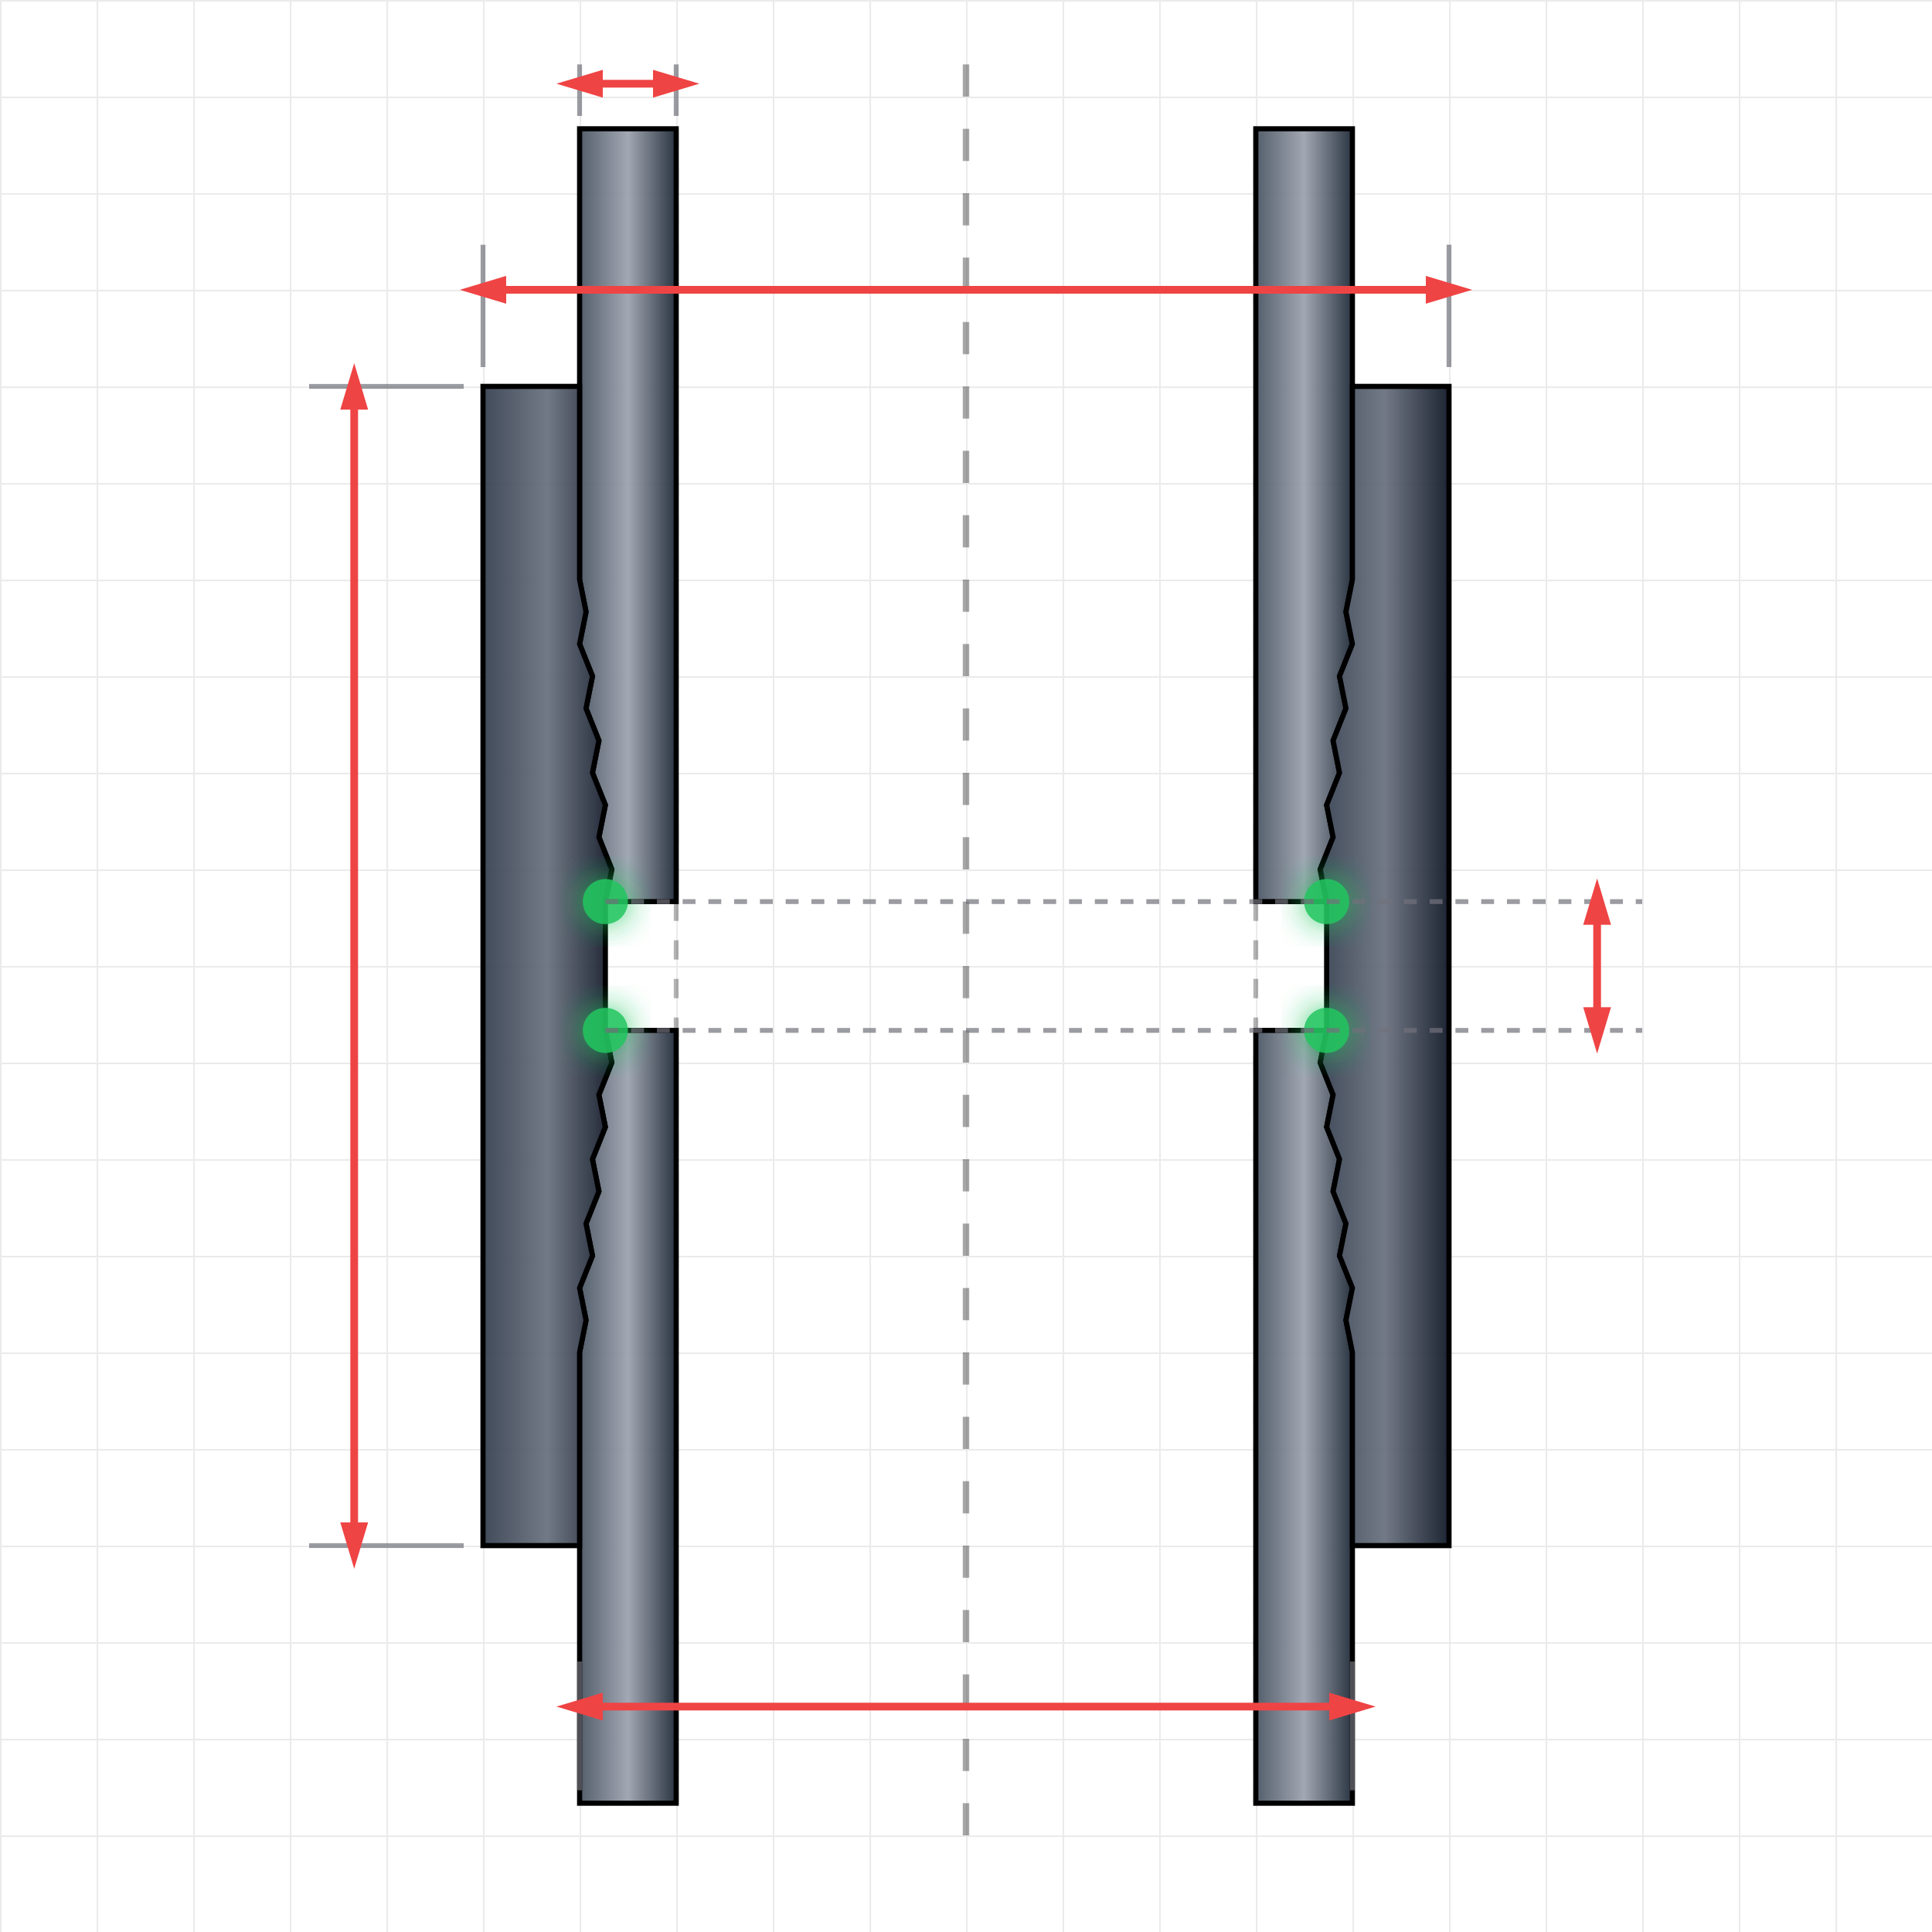
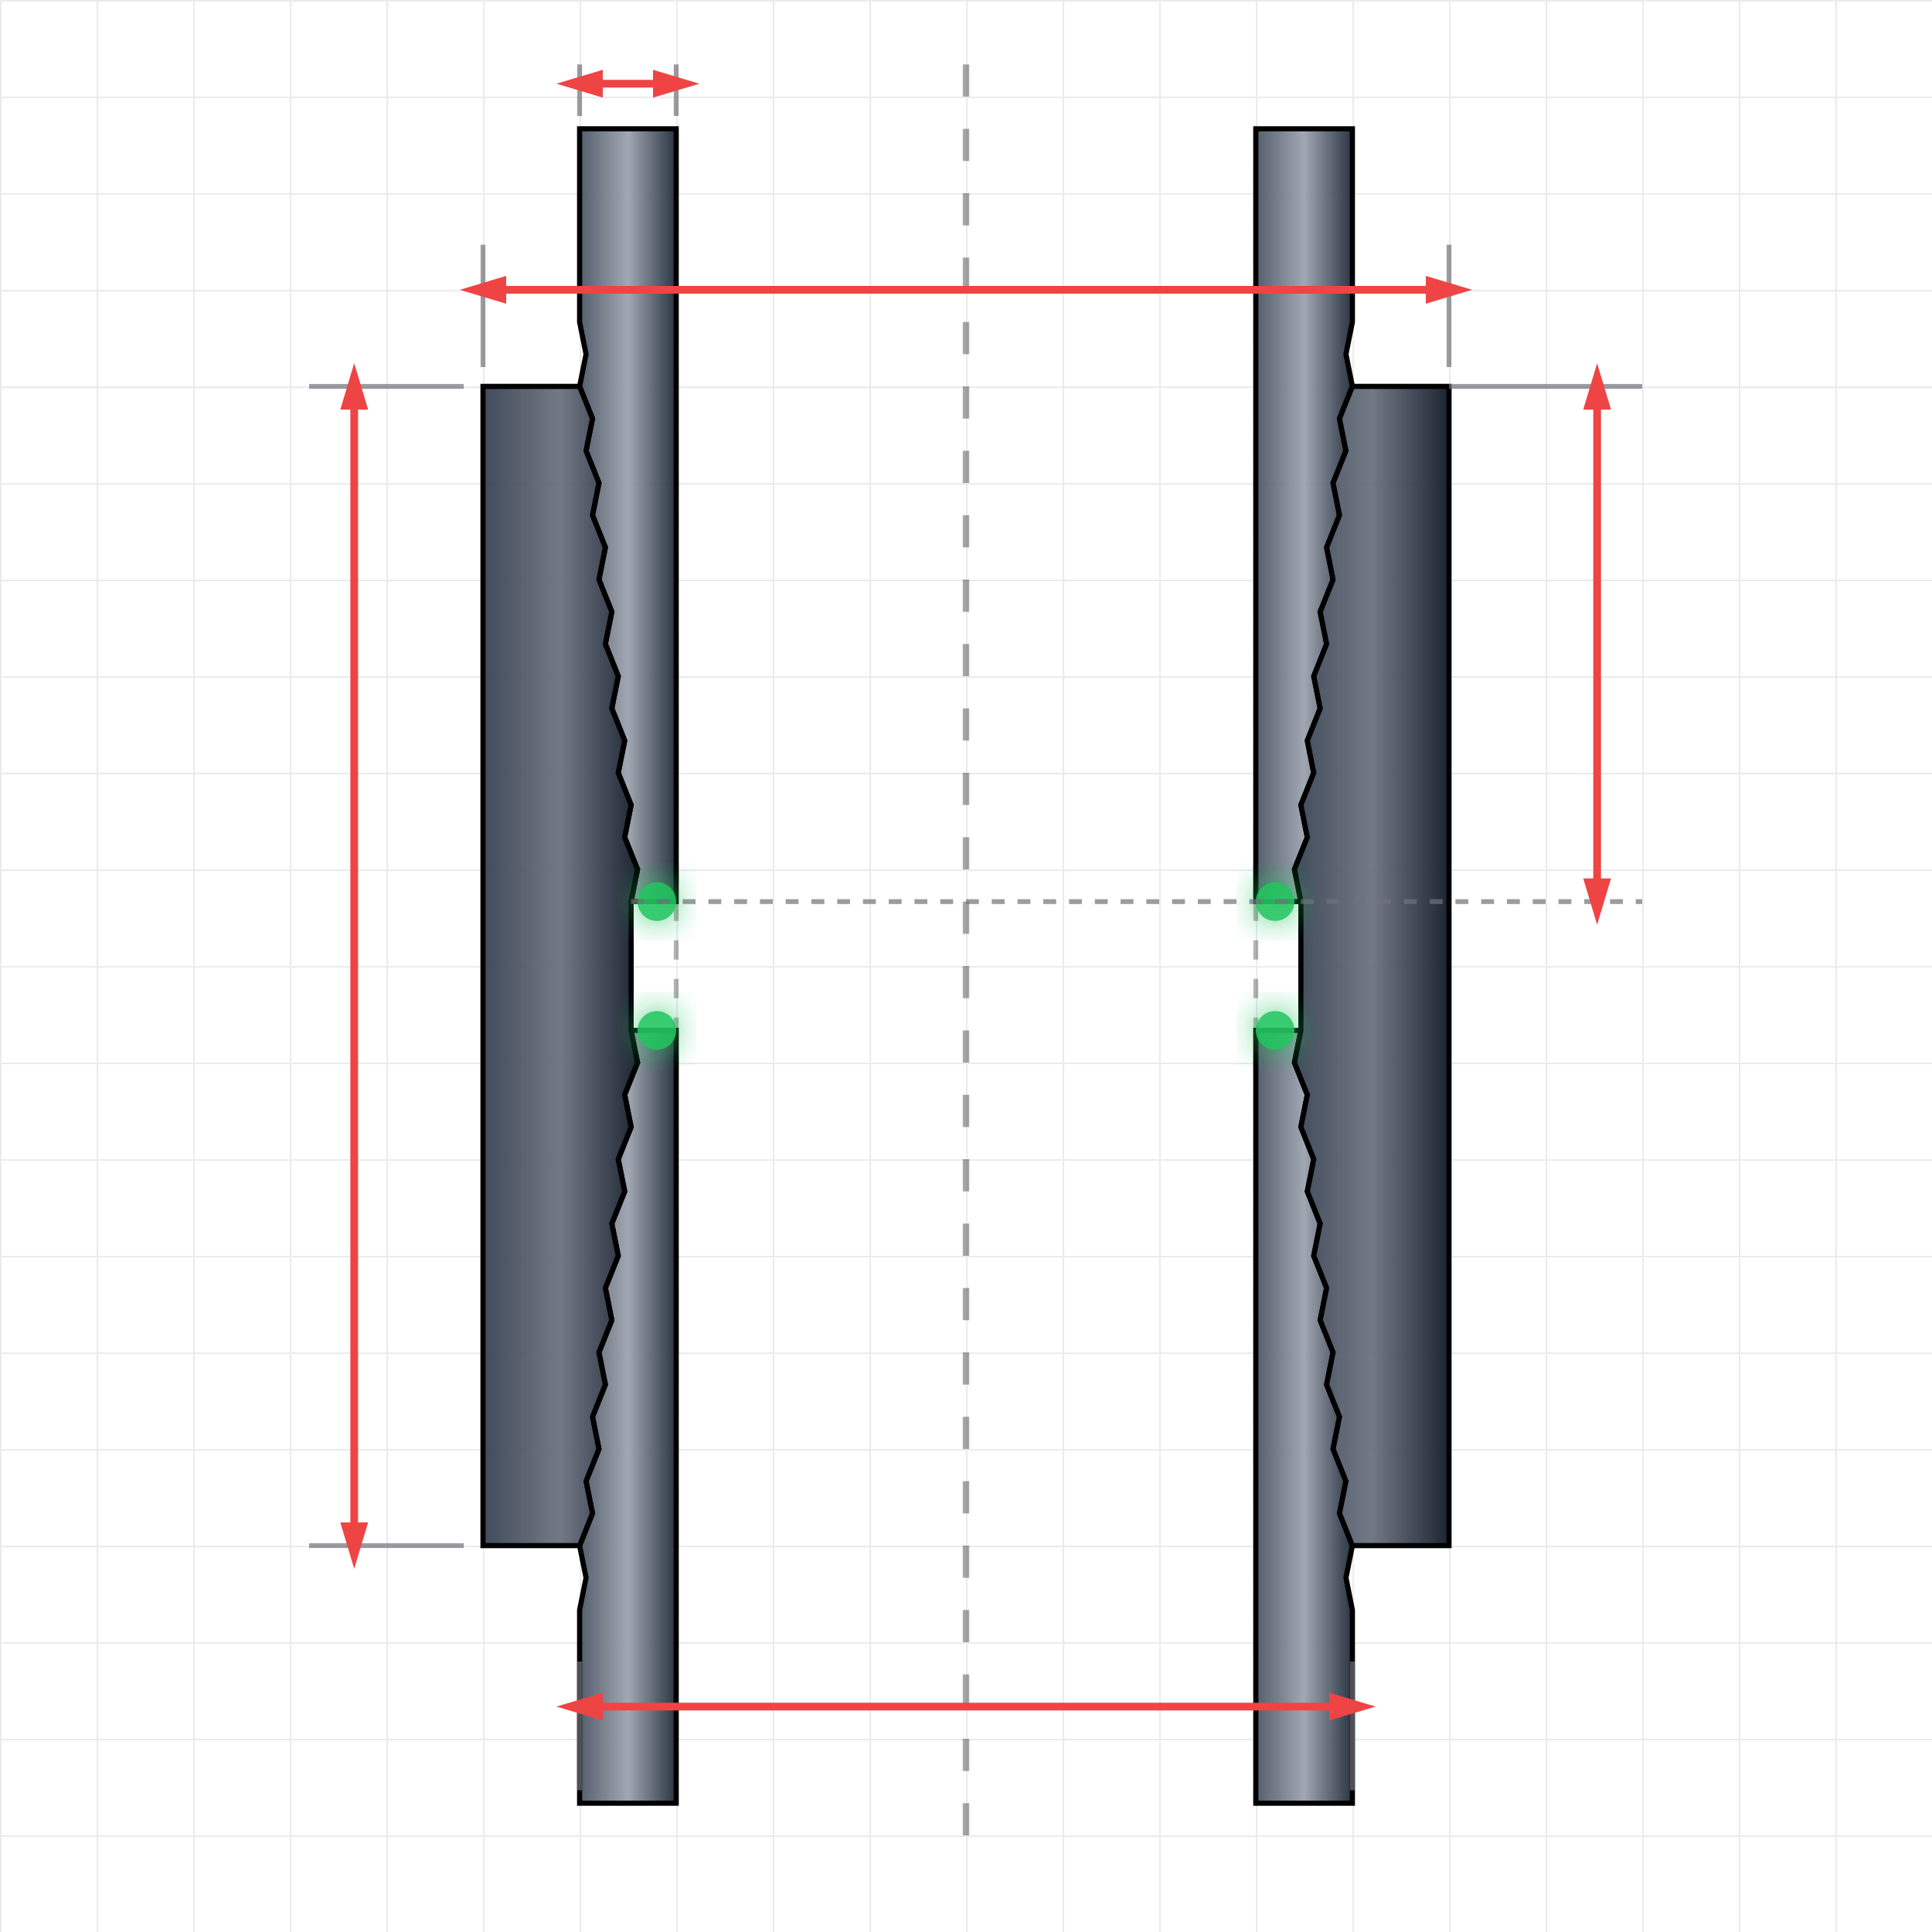
<svg xmlns="http://www.w3.org/2000/svg" viewBox="0 0 300 300" class="w-full h-full text-zinc-800 dark:text-zinc-200">
  <defs>
    <pattern id="cad-grid" width="15" height="15" patternUnits="userSpaceOnUse">
      <path d="M 15 0 L 0 0 0 15" fill="none" stroke="currentColor" stroke-width="0.5" opacity="0.08" />
    </pattern>
    <linearGradient id="metal-pin" x1="0%" y1="0%" x2="100%" y2="0%">
      <stop offset="0%" stop-color="#4b5563" stop-opacity="0.95" />
      <stop offset="50%" stop-color="#9ca3af" stop-opacity="0.95" />
      <stop offset="100%" stop-color="#1f2937" stop-opacity="0.95" />
    </linearGradient>
    <linearGradient id="metal-coupling" x1="0%" y1="0%" x2="100%" y2="0%">
      <stop offset="0%" stop-color="#374151" stop-opacity="0.95" />
      <stop offset="50%" stop-color="#6b7280" stop-opacity="0.95" />
      <stop offset="100%" stop-color="#111827" stop-opacity="0.95" />
    </linearGradient>
    <filter id="glow-seal" x="-50%" y="-50%" width="200%" height="200%">
      <feGaussianBlur stdDeviation="2.5" result="blur" />
      <feMerge>
        <feMergeNode in="blur" />
        <feMergeNode in="SourceGraphic" />
      </feMerge>
    </filter>
    <marker id="cad-arrow" viewBox="0 0 10 10" refX="5" refY="5" markerWidth="6" markerHeight="6" orient="auto-start-reverse">
      <path d="M 0 2 L 10 5 L 0 8 z" fill="#ef4444" />
    </marker>
  </defs>
  <rect width="100%" height="100%" fill="url(#cad-grid)" />
  <line x1="150" y1="10" x2="150" y2="290" stroke="currentColor" stroke-width="1" stroke-dasharray="5,5" opacity="0.35" />
-   <path d="M 90,20 L 90,90 L 91,95 L 90,100 L 92,105 L 91,110 L 93,115 L 92,120 L 94,125 L 93,130 L 95,135 L 94,140 L 105,140 L 105,20 Z" fill="url(#metal-pin)" stroke="currentColor" stroke-width="0.8" />
-   <path d="M 90,280 L 90,210 L 91,205 L 90,200 L 92,195 L 91,190 L 93,185 L 92,180 L 94,175 L 93,170 L 95,165 L 94,160 L 105,160 L 105,280 Z" fill="url(#metal-pin)" stroke="currentColor" stroke-width="0.8" />
-   <path d="M 75,60 L 90,60 L 90,90 L 91,95 L 90,100 L 92,105 L 91,110 L 93,115 L 92,120 L 94,125 L 93,130 L 95,135 L 94,140 L 94,160 L 95,165 L 93,170 L 94,175 L 92,180 L 93,185 L 91,190 L 92,195 L 90,200 L 91,205 L 90,210 L 90,240 L 75,240 Z" fill="url(#metal-coupling)" stroke="currentColor" stroke-width="0.8" />
-   <path d="M 210,20 L 210,90 L 209,95 L 210,100 L 208,105 L 209,110 L 207,115 L 208,120 L 206,125 L 207,130 L 205,135 L 206,140 L 195,140 L 195,20 Z" fill="url(#metal-pin)" stroke="currentColor" stroke-width="0.8" />
-   <path d="M 210,280 L 210,210 L 209,205 L 210,200 L 208,195 L 209,190 L 207,185 L 208,180 L 206,175 L 207,170 L 205,165 L 206,160 L 195,160 L 195,280 Z" fill="url(#metal-pin)" stroke="currentColor" stroke-width="0.8" />
-   <path d="M 225,60 L 210,60 L 210,90 L 209,95 L 210,100 L 208,105 L 209,110 L 207,115 L 208,120 L 206,125 L 207,130 L 205,135 L 206,140 L 206,160 L 205,165 L 207,170 L 206,175 L 208,180 L 207,185 L 209,190 L 208,195 L 210,200 L 209,205 L 210,210 L 210,240 L 225,240 Z" fill="url(#metal-coupling)" stroke="currentColor" stroke-width="0.8" />
+   <path d="M 90,20 L 90,50 L 91,55 L 90,60 L 92,65 L 91,70 L 93,75 L 92,80 L 94,85 L 93,90 L 95,95 L 94,100 L 96,105 L 95,110 L 97,115 L 96,120 L 98,125 L 97,130 L 99,135 L 98,140 L 105,140 L 105,20 Z" fill="url(#metal-pin)" stroke="currentColor" stroke-width="0.8" />
+   <path d="M 90,280 L 90,250 L 91,245 L 90,240 L 92,235 L 91,230 L 93,225 L 92,220 L 94,215 L 93,210 L 95,205 L 94,200 L 96,195 L 95,190 L 97,185 L 96,180 L 98,175 L 97,170 L 99,165 L 98,160 L 105,160 L 105,280 Z" fill="url(#metal-pin)" stroke="currentColor" stroke-width="0.8" />
+   <path d="M 75,60 L 90,60 L 92,65 L 91,70 L 93,75 L 92,80 L 94,85 L 93,90 L 95,95 L 94,100 L 96,105 L 95,110 L 97,115 L 96,120 L 98,125 L 97,130 L 99,135 L 98,140 L 98,160 L 99,165 L 97,170 L 98,175 L 96,180 L 97,185 L 95,190 L 96,195 L 94,200 L 95,205 L 93,210 L 94,215 L 92,220 L 93,225 L 91,230 L 92,235 L 90,240 L 75,240 Z" fill="url(#metal-coupling)" stroke="currentColor" stroke-width="0.8" />
+   <path d="M 210,20 L 210,50 L 209,55 L 210,60 L 208,65 L 209,70 L 207,75 L 208,80 L 206,85 L 207,90 L 205,95 L 206,100 L 204,105 L 205,110 L 203,115 L 204,120 L 202,125 L 203,130 L 201,135 L 202,140 L 195,140 L 195,20 Z" fill="url(#metal-pin)" stroke="currentColor" stroke-width="0.8" />
+   <path d="M 210,280 L 210,250 L 209,245 L 210,240 L 208,235 L 209,230 L 207,225 L 208,220 L 206,215 L 207,210 L 205,205 L 206,200 L 204,195 L 205,190 L 203,185 L 204,180 L 202,175 L 203,170 L 201,165 L 202,160 L 195,160 L 195,280 Z" fill="url(#metal-pin)" stroke="currentColor" stroke-width="0.8" />
+   <path d="M 225,60 L 210,60 L 208,65 L 209,70 L 207,75 L 208,80 L 206,85 L 207,90 L 205,95 L 206,100 L 204,105 L 205,110 L 203,115 L 204,120 L 202,125 L 203,130 L 201,135 L 202,140 L 202,160 L 201,165 L 203,170 L 202,175 L 204,180 L 203,185 L 205,190 L 204,195 L 206,200 L 205,205 L 207,210 L 206,215 L 208,220 L 207,225 L 209,230 L 208,235 L 210,240 L 225,240 Z" fill="url(#metal-coupling)" stroke="currentColor" stroke-width="0.8" />
  <line x1="105" y1="20" x2="105" y2="280" stroke="currentColor" stroke-width="0.75" stroke-dasharray="3,3" opacity="0.3" />
  <line x1="195" y1="20" x2="195" y2="280" stroke="currentColor" stroke-width="0.75" stroke-dasharray="3,3" opacity="0.3" />
-   <circle cx="94" cy="140" r="3.5" fill="#22c55e" filter="url(#glow-seal)" opacity="0.9" />
-   <circle cx="206" cy="140" r="3.5" fill="#22c55e" filter="url(#glow-seal)" opacity="0.9" />
-   <circle cx="94" cy="160" r="3.5" fill="#22c55e" filter="url(#glow-seal)" opacity="0.9" />
-   <circle cx="206" cy="160" r="3.5" fill="#22c55e" filter="url(#glow-seal)" opacity="0.9" />
+   <circle cx="102" cy="140" r="3" fill="#22c55e" filter="url(#glow-seal)" opacity="0.9" />
+   <circle cx="198" cy="140" r="3" fill="#22c55e" filter="url(#glow-seal)" opacity="0.9" />
+   <circle cx="102" cy="160" r="3" fill="#22c55e" filter="url(#glow-seal)" opacity="0.9" />
+   <circle cx="198" cy="160" r="3" fill="#22c55e" filter="url(#glow-seal)" opacity="0.9" />
  <line x1="75" y1="57" x2="75" y2="38" stroke="#71717a" stroke-width="0.75" opacity="0.7" />
  <line x1="225" y1="57" x2="225" y2="38" stroke="#71717a" stroke-width="0.75" opacity="0.7" />
  <line x1="75" y1="45" x2="225" y2="45" stroke="#ef4444" stroke-width="1.2" marker-start="url(#cad-arrow)" marker-end="url(#cad-arrow)" />
  <line x1="90" y1="18" x2="90" y2="10" stroke="#71717a" stroke-width="0.75" opacity="0.7" />
  <line x1="105" y1="18" x2="105" y2="10" stroke="#71717a" stroke-width="0.75" opacity="0.7" />
  <line x1="90" y1="13" x2="105" y2="13" stroke="#ef4444" stroke-width="1.2" marker-start="url(#cad-arrow)" marker-end="url(#cad-arrow)" />
  <line x1="72" y1="60" x2="48" y2="60" stroke="#71717a" stroke-width="0.75" opacity="0.7" />
  <line x1="72" y1="240" x2="48" y2="240" stroke="#71717a" stroke-width="0.75" opacity="0.7" />
  <line x1="55" y1="60" x2="55" y2="240" stroke="#ef4444" stroke-width="1.2" marker-start="url(#cad-arrow)" marker-end="url(#cad-arrow)" />
-   <line x1="94" y1="140" x2="255" y2="140" stroke="#71717a" stroke-width="0.75" stroke-dasharray="2,2" opacity="0.7" />
-   <line x1="94" y1="160" x2="255" y2="160" stroke="#71717a" stroke-width="0.75" stroke-dasharray="2,2" opacity="0.7" />
-   <line x1="248" y1="140" x2="248" y2="160" stroke="#ef4444" stroke-width="1.2" marker-start="url(#cad-arrow)" marker-end="url(#cad-arrow)" />
+   <line x1="225" y1="60" x2="255" y2="60" stroke="#71717a" stroke-width="0.75" opacity="0.7" />
+   <line x1="98" y1="140" x2="255" y2="140" stroke="#71717a" stroke-width="0.75" stroke-dasharray="2,2" opacity="0.7" />
+   <line x1="248" y1="60" x2="248" y2="140" stroke="#ef4444" stroke-width="1.2" marker-start="url(#cad-arrow)" marker-end="url(#cad-arrow)" />
  <line x1="90" y1="278" x2="90" y2="258" stroke="#71717a" stroke-width="0.75" opacity="0.7" />
  <line x1="210" y1="278" x2="210" y2="258" stroke="#71717a" stroke-width="0.75" opacity="0.7" />
  <line x1="90" y1="265" x2="210" y2="265" stroke="#ef4444" stroke-width="1.2" marker-start="url(#cad-arrow)" marker-end="url(#cad-arrow)" />
</svg>
